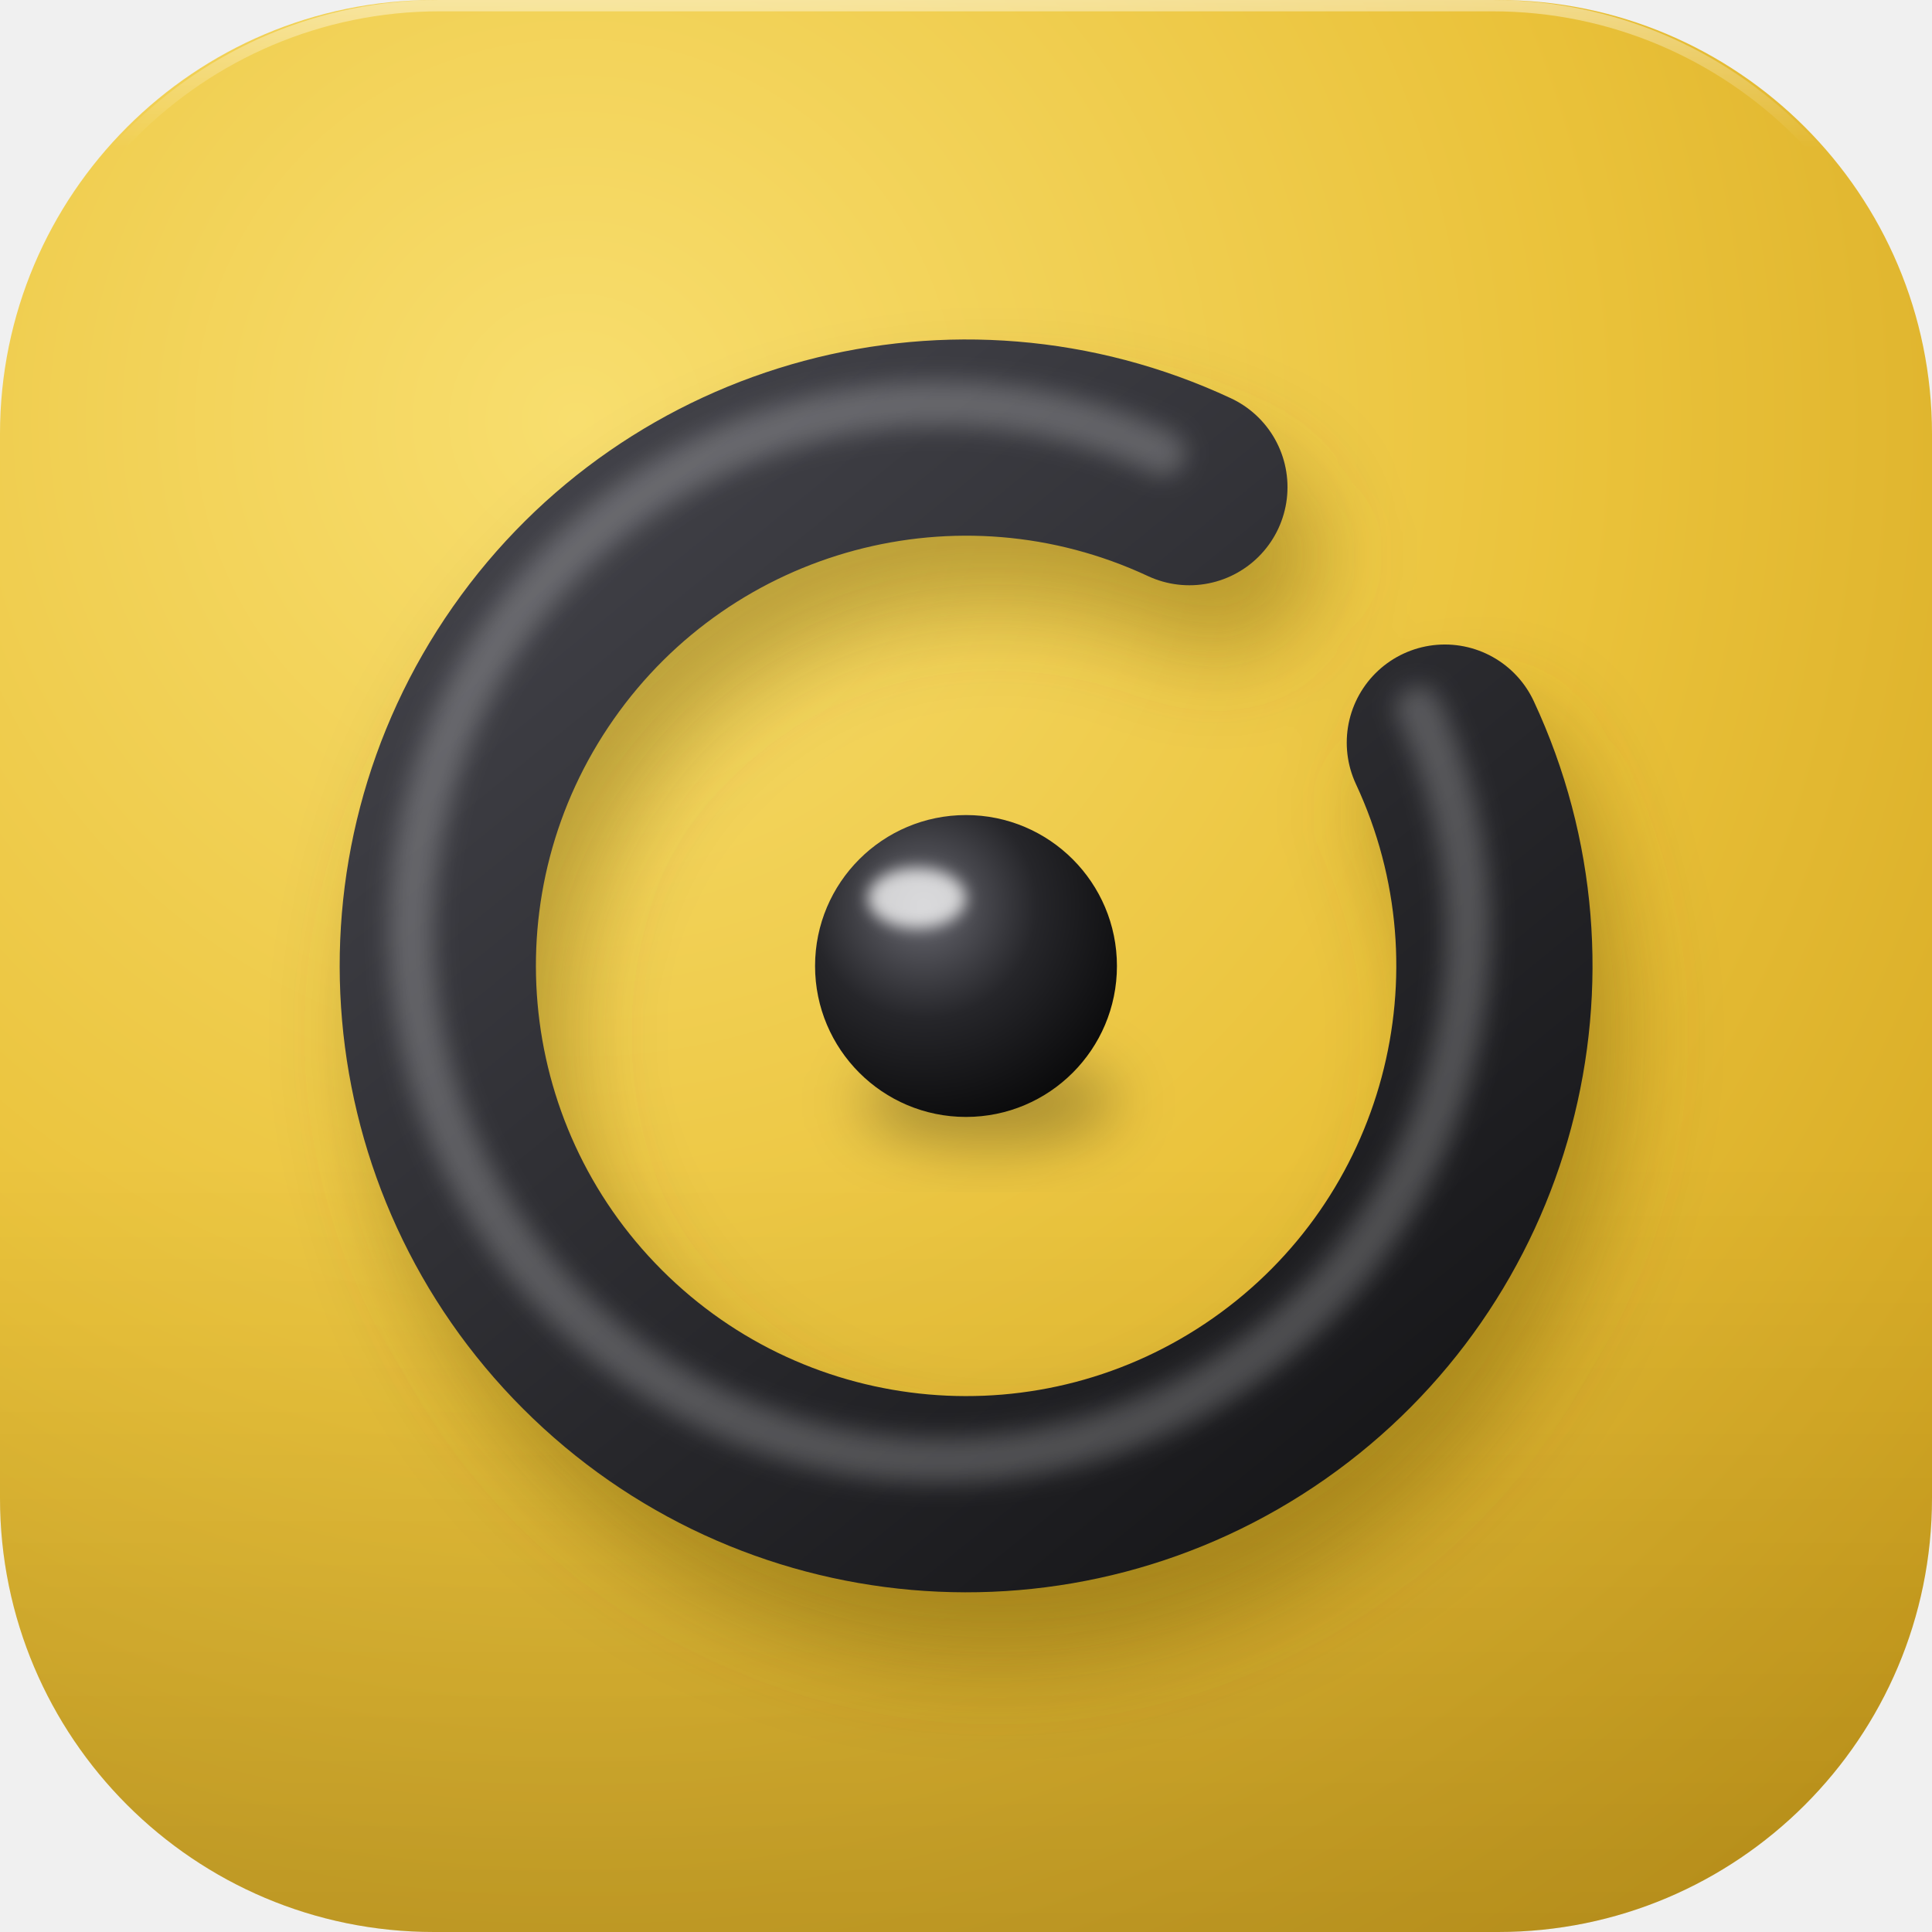
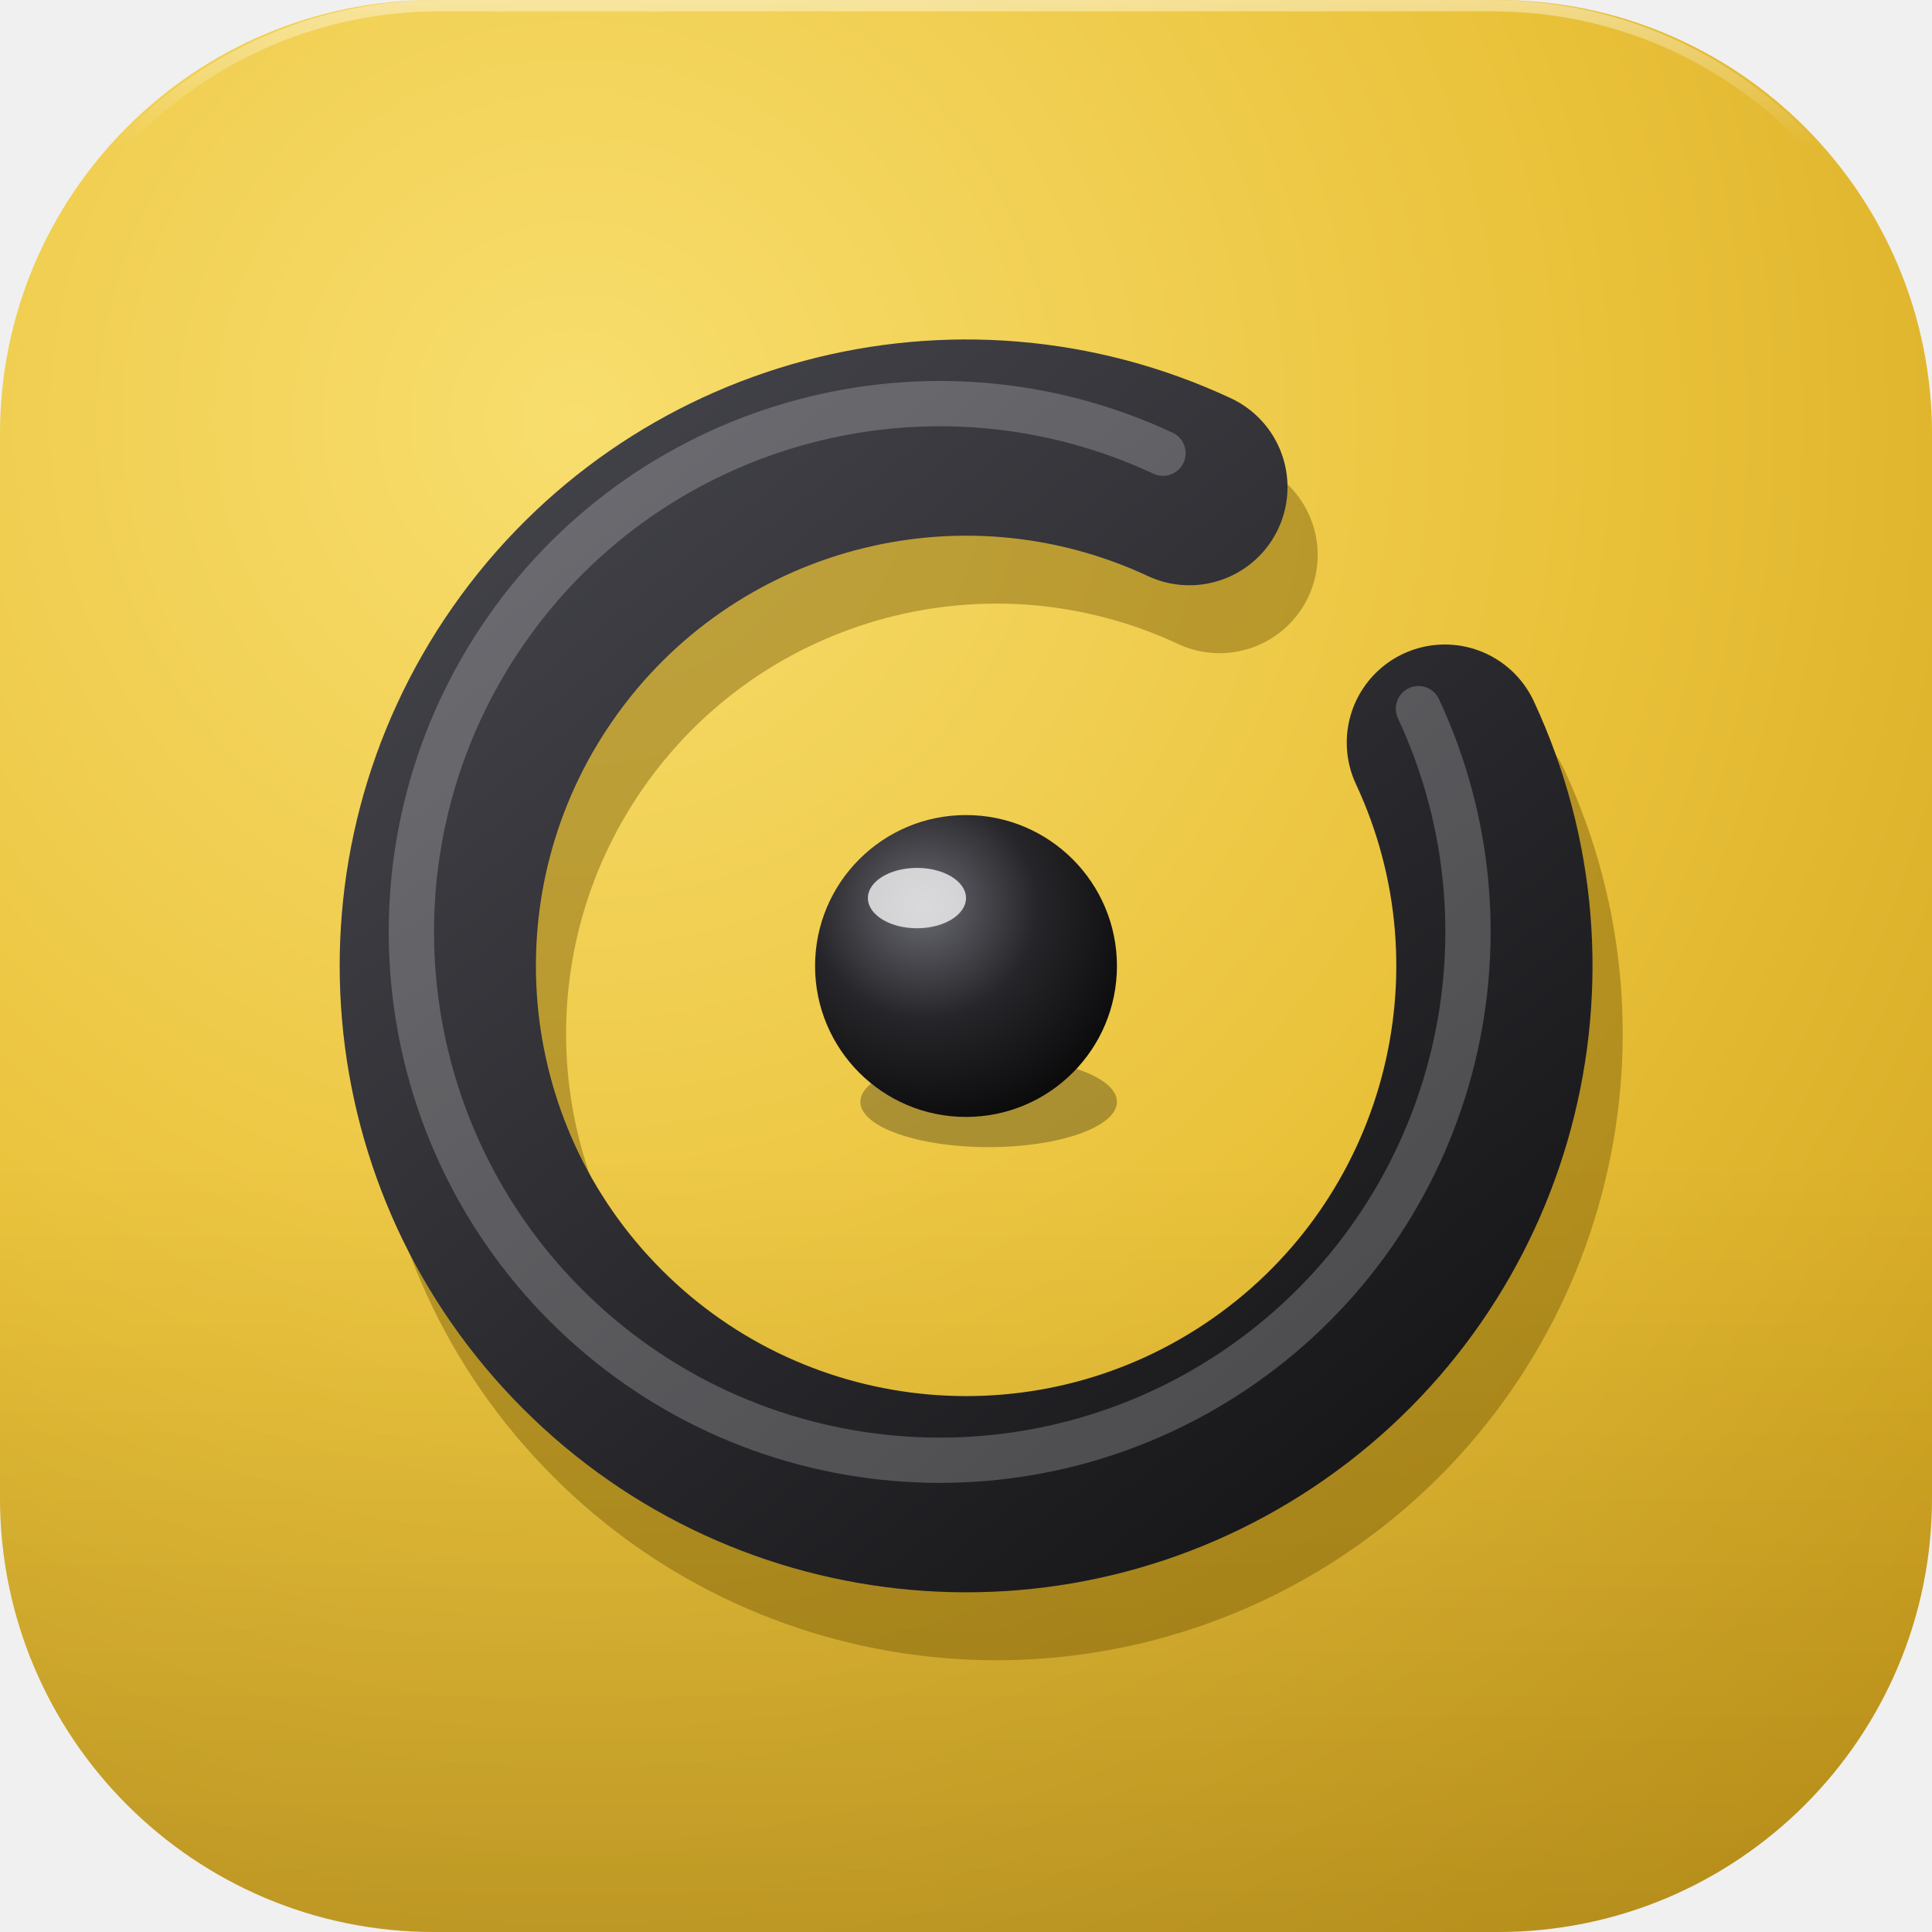
<svg xmlns="http://www.w3.org/2000/svg" width="512" height="512" viewBox="0 0 512 512">
  <defs>
-     <filter id="b2" x="-50%" y="-50%" width="200%" height="200%">
-       <feGaussianBlur stdDeviation="2" />
-     </filter>
-     <filter id="b3" x="-50%" y="-50%" width="200%" height="200%">
-       <feGaussianBlur stdDeviation="3" />
-     </filter>
-     <filter id="b8" x="-50%" y="-50%" width="200%" height="200%">
-       <feGaussianBlur stdDeviation="8" />
-     </filter>
-     <filter id="b12" x="-50%" y="-50%" width="200%" height="200%">
-       <feGaussianBlur stdDeviation="12" />
-     </filter>
    <radialGradient id="bg" cx="0.3" cy="0.22" r="0.95">
      <stop offset="0" stop-color="#F8DE6E" />
      <stop offset="0.55" stop-color="#EAC23A" />
      <stop offset="1" stop-color="#D2A41F" />
    </radialGradient>
    <linearGradient id="shade" x1="0" y1="0" x2="0" y2="1">
      <stop offset="0.6" stop-color="#000" stop-opacity="0" />
      <stop offset="1" stop-color="#000" stop-opacity="0.14" />
    </linearGradient>
    <linearGradient id="rim" x1="0" y1="0" x2="0" y2="1">
      <stop offset="0" stop-color="#fff" stop-opacity="0.45" />
      <stop offset="0.08" stop-color="#fff" stop-opacity="0" />
    </linearGradient>
    <linearGradient id="lg" gradientUnits="userSpaceOnUse" x1="130" y1="100" x2="390" y2="420">
      <stop offset="0" stop-color="#45454C" />
      <stop offset="1" stop-color="#121214" />
    </linearGradient>
    <radialGradient id="sph" cx="0.36" cy="0.3" r="0.75">
      <stop offset="0" stop-color="#6A6A72" />
      <stop offset="0.5" stop-color="#26262A" />
      <stop offset="1" stop-color="#0A0A0B" />
    </radialGradient>
    <clipPath id="tile">
      <rect width="512" height="512" rx="115" />
    </clipPath>
  </defs>
  <g clip-path="url(#tile)">
    <rect width="512" height="512" fill="url(#bg)" />
    <rect width="512" height="512" fill="url(#shade)" />
    <rect x="1.5" y="1.5" width="509" height="509" rx="115" fill="none" stroke="url(#rim)" stroke-width="3" />
-     <path d="M 382.9 196.8 A 140 140 0 1 1 315.2 129.1" fill="none" stroke="#6B4E00" stroke-opacity="0.4" stroke-width="52" stroke-linecap="round" transform="translate(8 18)" filter="url(#b12)" />
+     <path d="M 382.9 196.8 A 140 140 0 1 1 315.2 129.1" fill="none" stroke="#6B4E00" stroke-opacity="0.4" stroke-width="52" stroke-linecap="round" transform="translate(8 18)" />
    <path d="M 382.9 196.8 A 140 140 0 1 1 315.2 129.1" fill="none" stroke="url(#lg)" stroke-width="52" stroke-linecap="round" />
-     <path d="M 382.9 196.8 A 140 140 0 1 1 315.2 129.1" fill="none" stroke="#fff" stroke-opacity="0.22" stroke-width="12" stroke-linecap="round" transform="translate(-7 -9)" filter="url(#b3)" />
-     <ellipse cx="262" cy="292" rx="34" ry="12" fill="#000" fill-opacity="0.28" filter="url(#b8)" />
+     <path d="M 382.9 196.8 A 140 140 0 1 1 315.2 129.1" fill="none" stroke="#fff" stroke-opacity="0.22" stroke-width="12" stroke-linecap="round" transform="translate(-7 -9)" />
+     <ellipse cx="262" cy="292" rx="34" ry="12" fill="#000" fill-opacity="0.28" />
    <circle cx="256" cy="256" r="40" fill="url(#sph)" />
-     <ellipse cx="243" cy="238" rx="13" ry="8" fill="#fff" fill-opacity="0.75" filter="url(#b2)" />
+     <ellipse cx="243" cy="238" rx="13" ry="8" fill="#fff" fill-opacity="0.75" />
  </g>
</svg>
